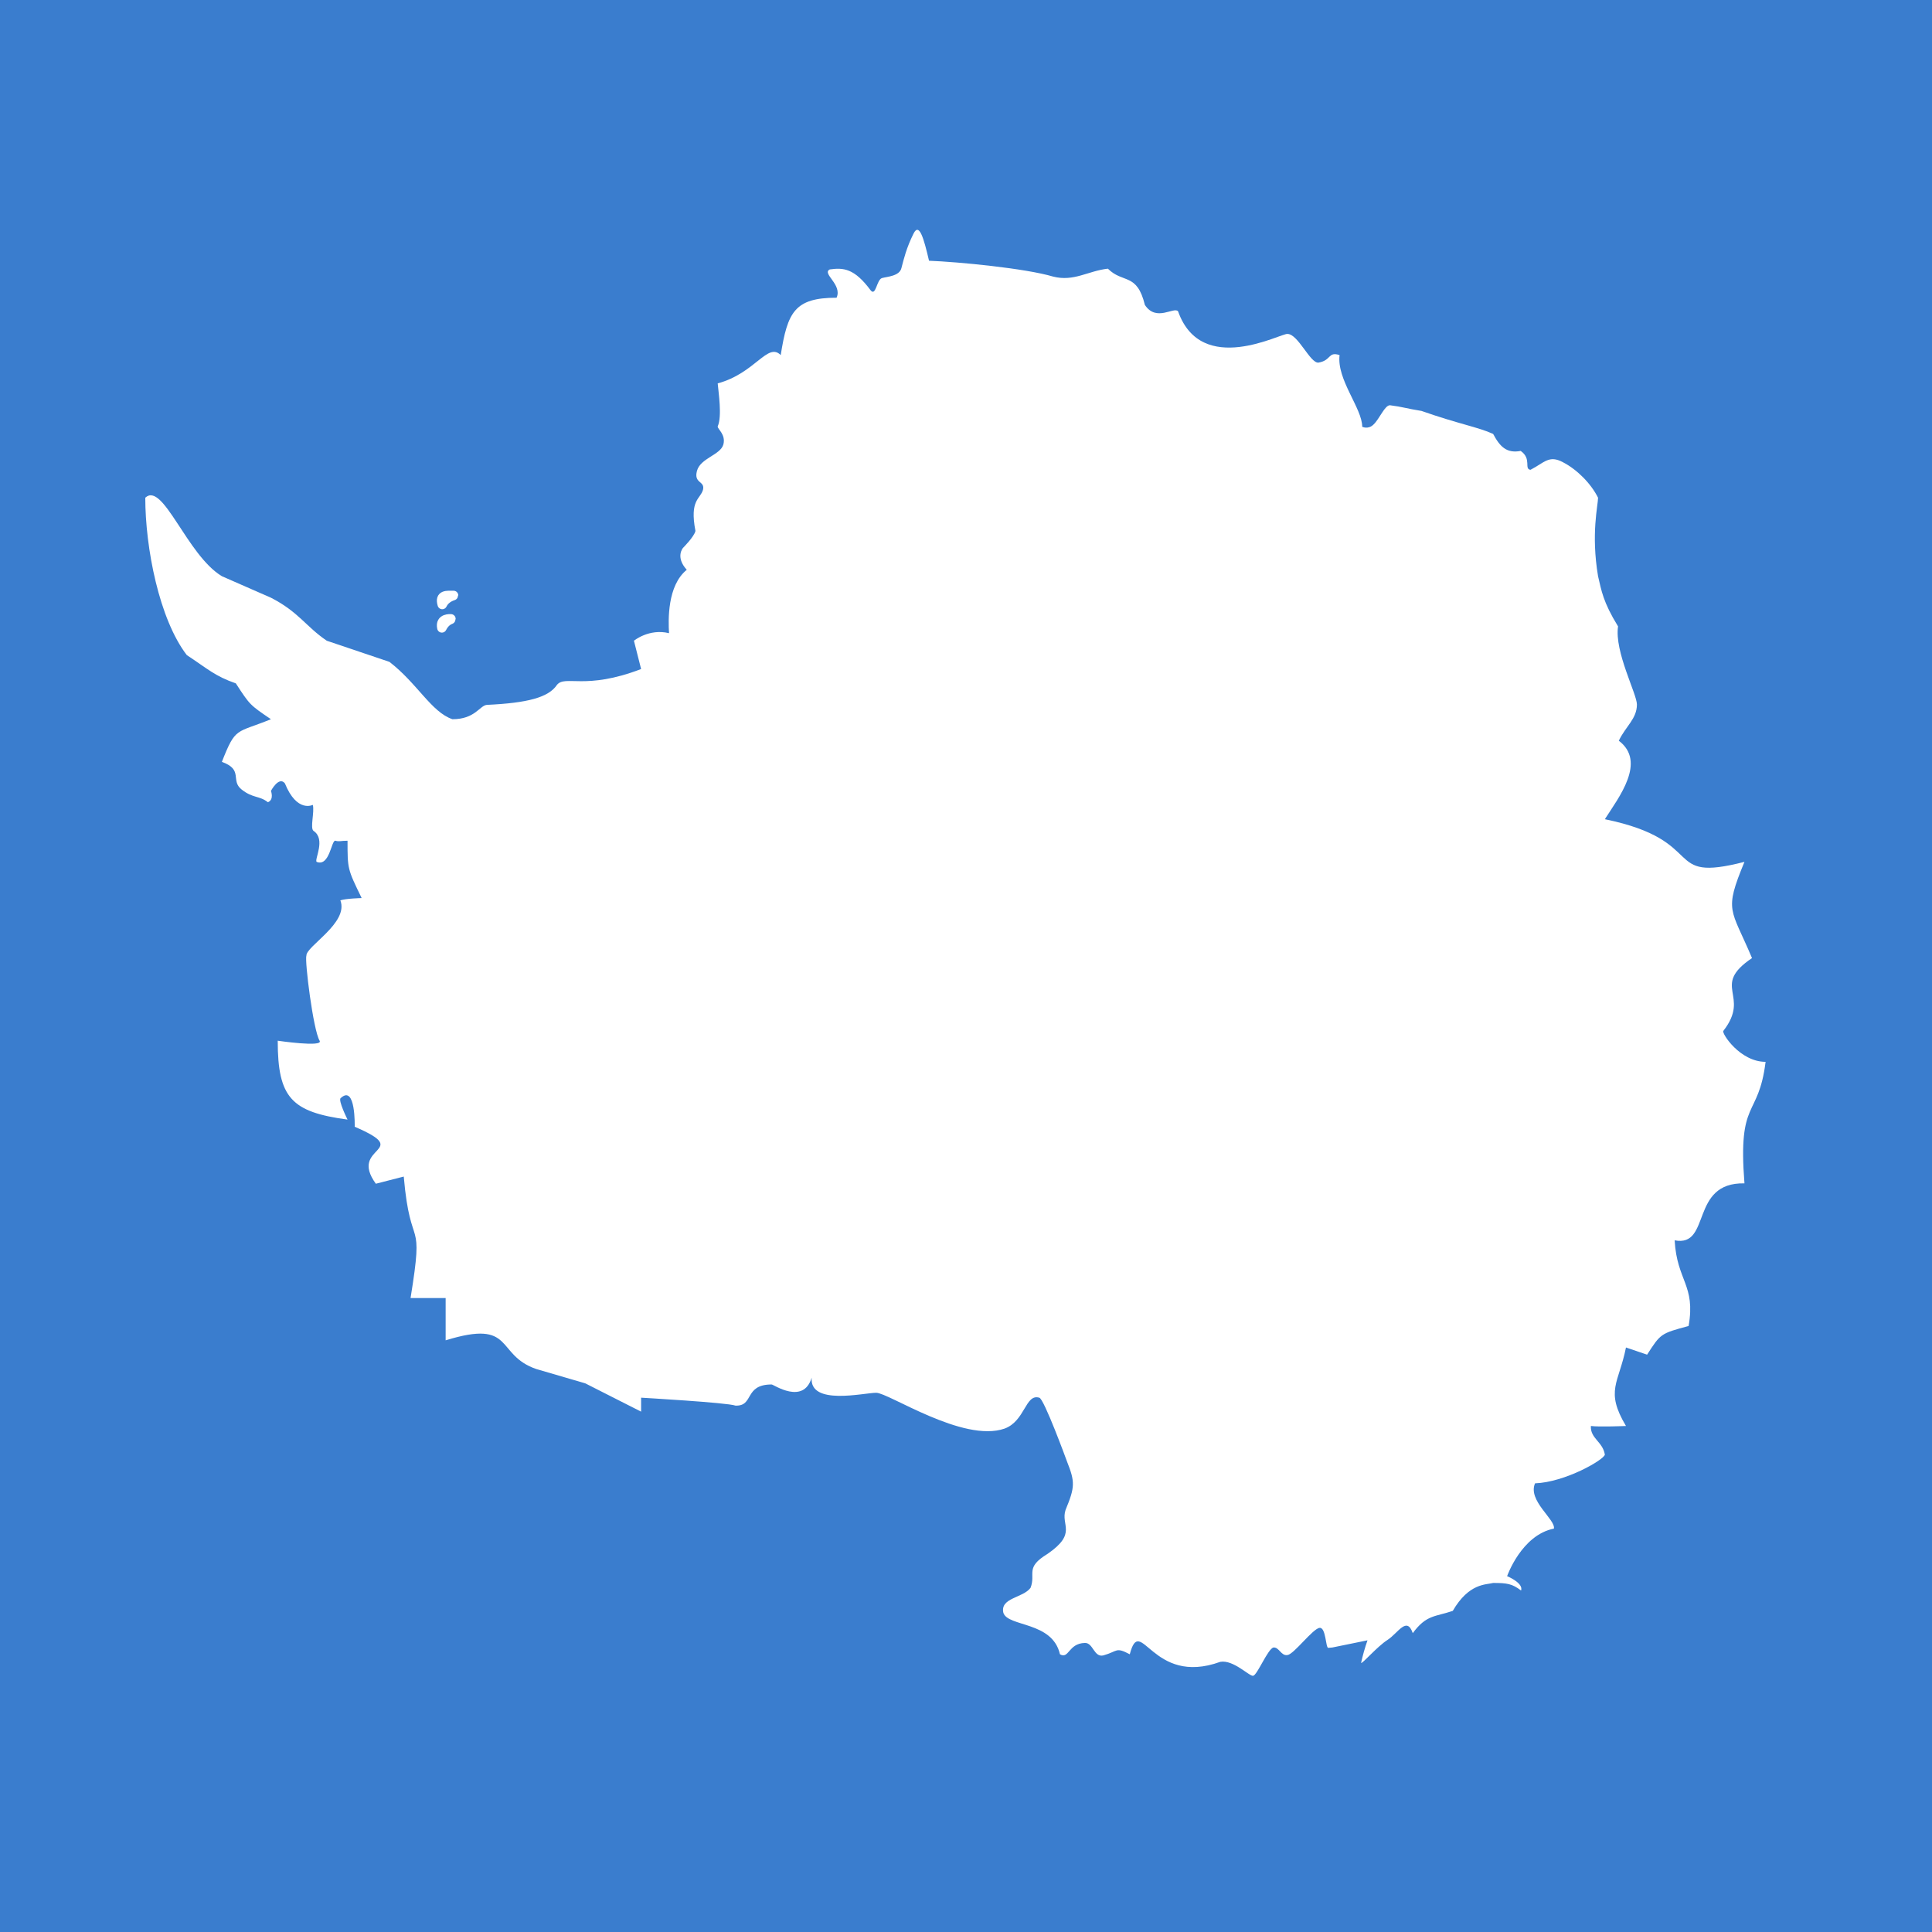
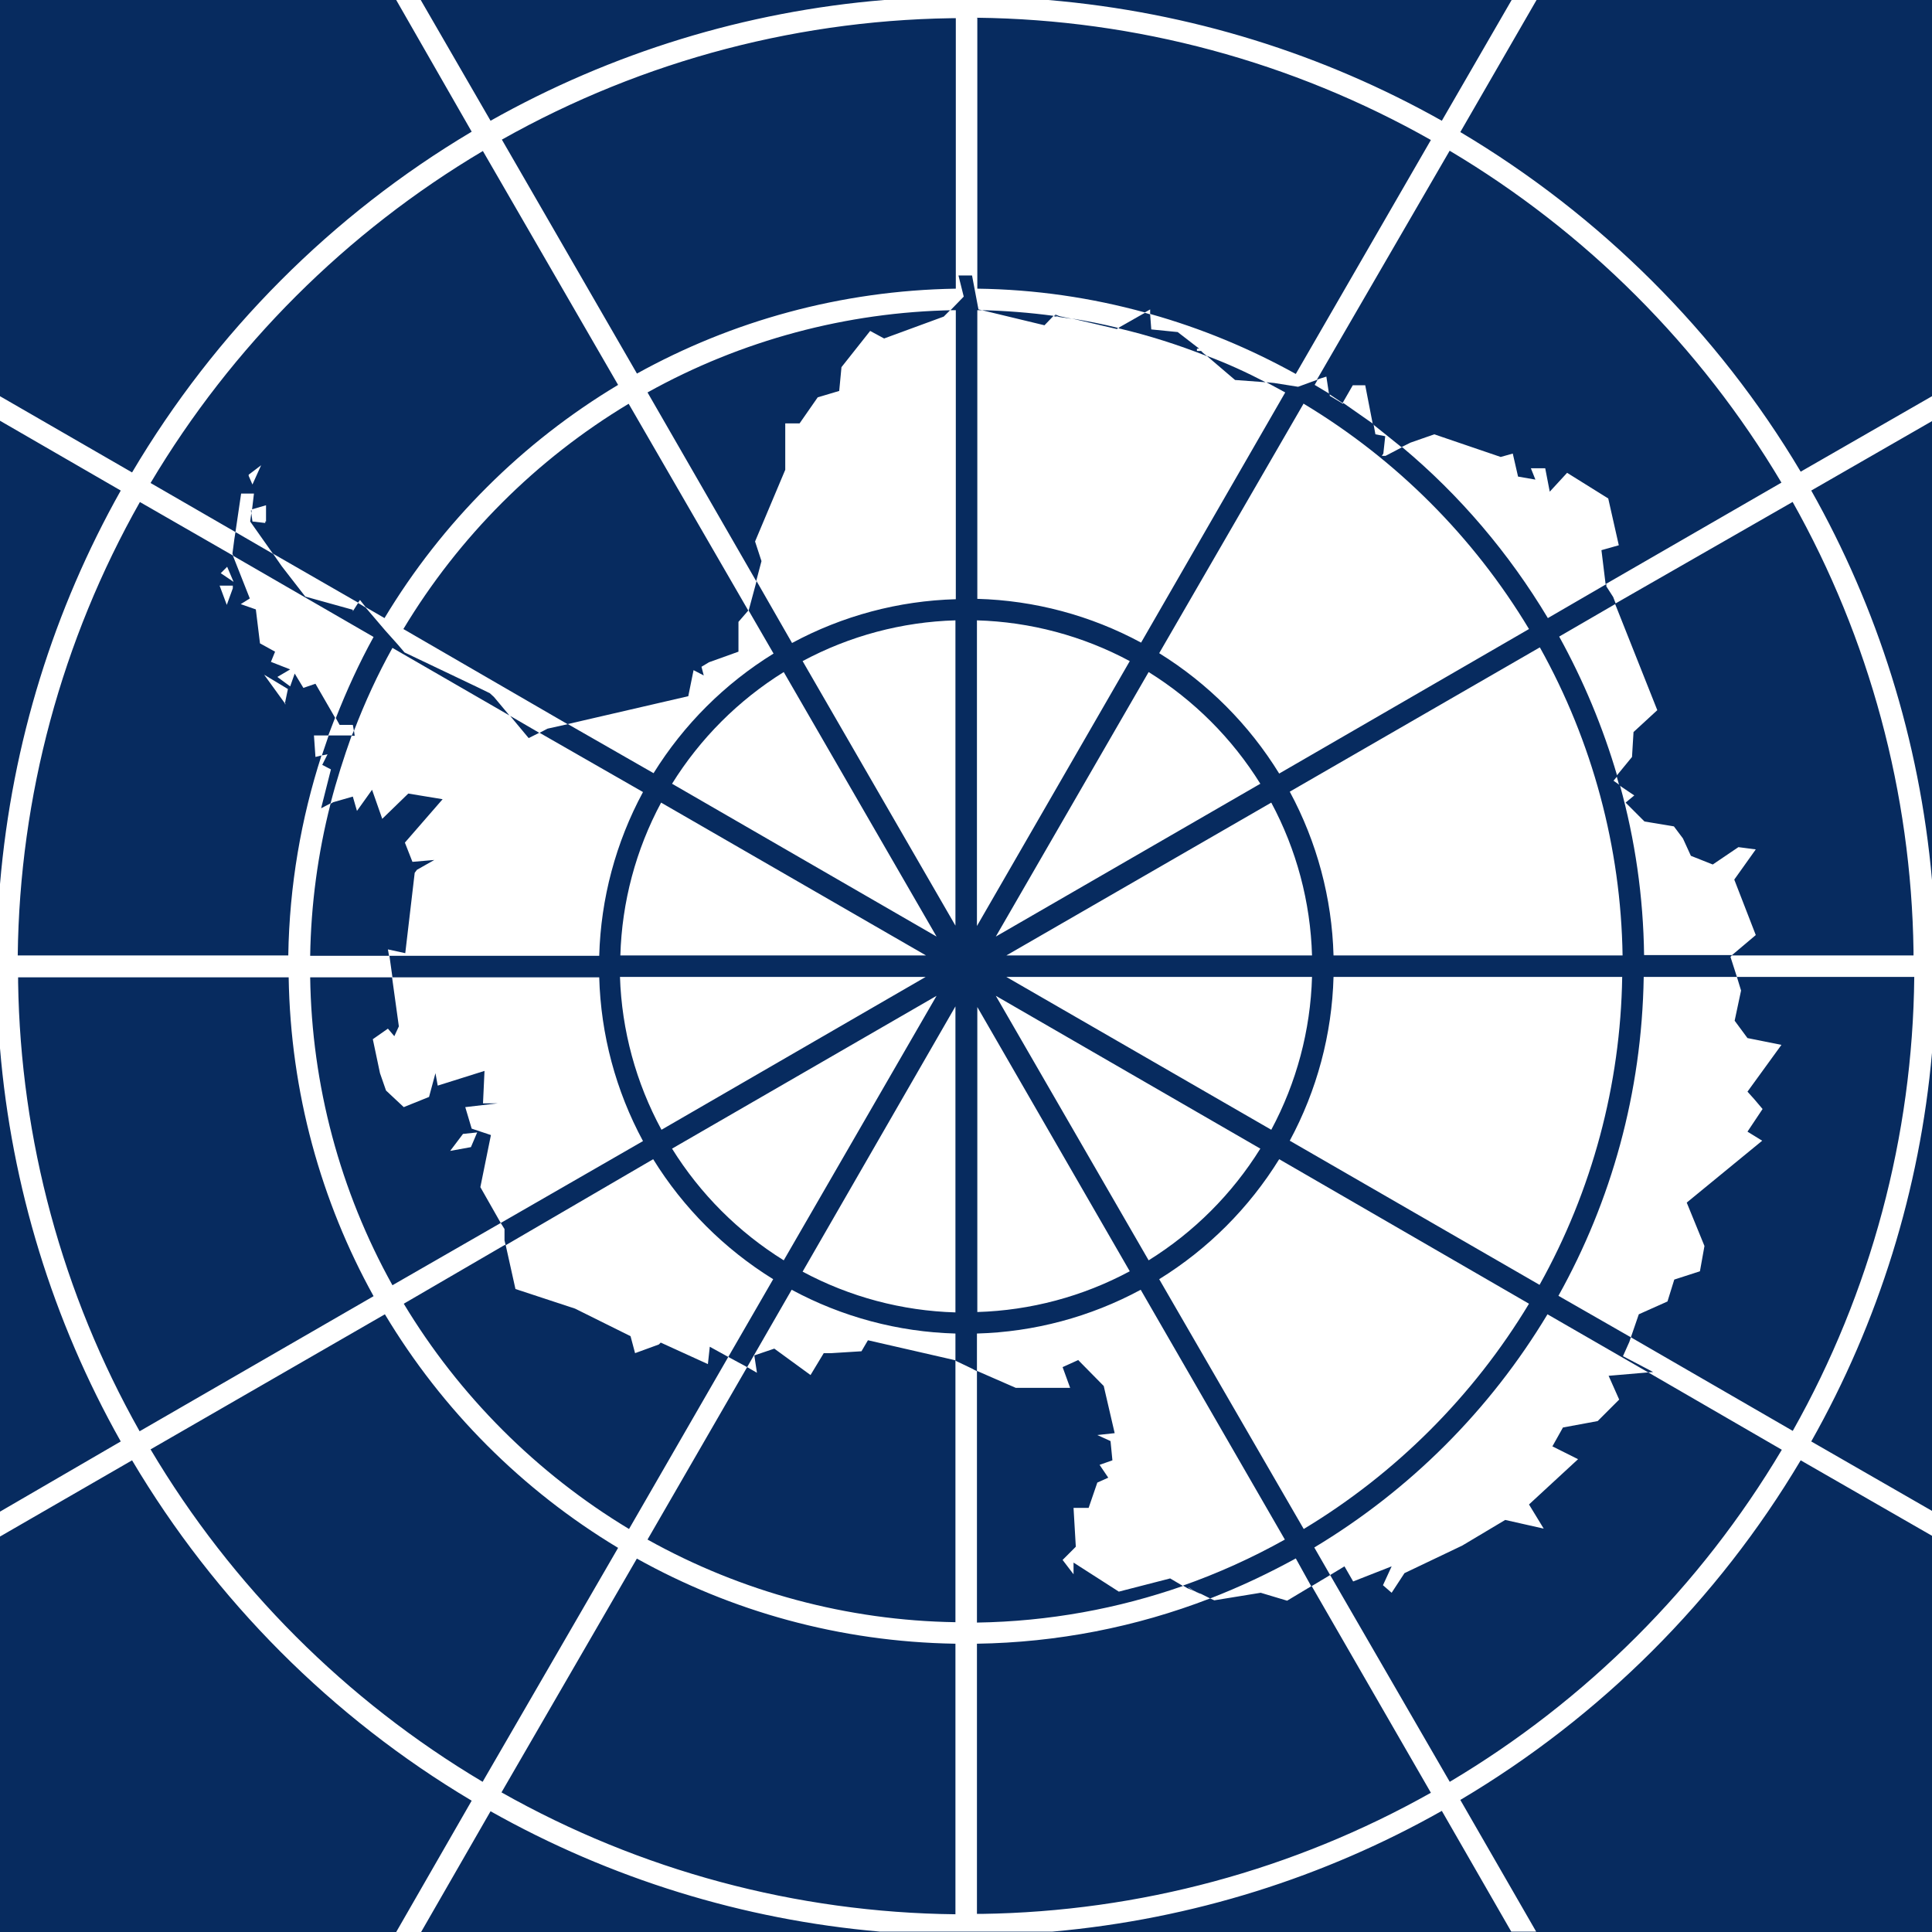
<svg xmlns="http://www.w3.org/2000/svg" id="flag-icon-css-aq" viewBox="0 0 512 512">
-   <defs>
-     <clipPath id="a">
-       <path fill-opacity=".7" d="M0 0h512v512H0z" />
-     </clipPath>
-   </defs>
-   <g clip-path="url(#a)">
-     <path fill="#3a7dce" fill-rule="evenodd" d="M0 0h512v512H0z" />
-     <path fill="#fff" d="M95.8 237.9c-3.7-7.6-3.7-7.6-3.7-15.1-1.8 0-2.2.3-3.2 0-1.1-.3-1.5 7-5 5.6-.6-.7 2.5-6-.8-8.2-1-.7.3-5-.2-6.9 0 0-4.2 2.2-7.4-5.7-1.6-2-3.7 2-3.7 2s.9 2.3-.8 3c-2.3-1.8-4-1-7-3.4s.6-5.2-5.2-7.3c3.7-9.4 3.7-7.5 13-11.3-5.6-3.8-5.6-3.8-9.3-9.5-5.5-1.9-7.4-3.8-13-7.5-7.3-9.5-11-28.4-11-41.7 4.7-4.4 11 15.2 20.3 20.8l13 5.7c7.4 3.8 9.2 7.6 14.8 11.4l16.6 5.6c7.4 5.7 11.1 13.3 16.7 15.2 6 0 7.2-3.6 9.1-3.8 10.9-.5 16.4-2 18.6-5.3 2.2-2.7 7.5 1.5 22.3-4.2l-1.9-7.5s4-3.3 9.3-2c-.2-3.4-.5-12.6 4.7-16.8-3.1-3.4-1-5.8-1-5.8s3-3 3.3-4.5c-1.6-8.3 1.3-8.4 2-10.9.6-2.4-2.5-1.6-1.6-5 .9-3.4 6.2-4.2 7-7 .7-2.7-1.6-4.1-1.5-4.8 1.2-2.7.2-9 0-11.4 10-2.7 13.2-11 16.7-7.5 1.8-11.4 3.7-15.2 14.8-15.2 1.6-3.5-4-6.4-1.8-7.5 3.6-.5 6.5-.3 10.8 5.5 1.4 1.8 1.6-2.7 3-3.2 1.4-.4 4.7-.5 5.2-2.7.6-2.3 1.3-5.3 3.2-9.1 1.5-3 2.7 1.2 4.1 7.2 7.8.3 25.5 2 32.9 4.2 5.5 1.4 9.2-1.5 14.5-2.1 4 4 7.7 1 9.8 9.6 3 4.6 7.7.4 8.8 1.7 6.2 17.5 27.4 5.7 29 6 2.8 0 6 7.8 8.2 7.6 3.5-.6 2.5-3 5.6-2-.8 6.5 6 14.1 6 19 0 0 1.6.8 3-.6 1.6-1.5 3-5.2 4.4-5.1 3.2.4 4.5.9 8.3 1.5 10 3.5 15.1 4.3 19 6.1 1.8 3.4 3.6 5.2 7.3 4.5 3 2.1.8 4.8 2.6 5 3.7-1.9 4.9-4 8.6-2 3.7 1.9 7.4 5.6 9.3 9.4 0 2-1.9 9.5 0 20.8.9 3.8 1.3 6.8 5.3 13.3-1 6.7 5 17.9 5 20.7 0 3.8-3 5.8-4.8 9.6 7.4 5.6 0 15-3.7 20.8 27.8 5.7 14.8 17 37 11.3-5.5 13.3-3.6 12.2 2 25.5-11.1 7.5-.2 9.8-7.6 19.3-.5.6 4.4 8.2 11.2 8.2-1.9 15.2-7.4 9.5-5.6 32.2-14.6-.3-8.7 17-18.5 15.1.6 10.8 5.6 11.8 3.7 22.7-7.4 2-7.4 2-11 7.6l-5.6-1.9c-1.9 9.5-5.6 11.4 0 20.8 0 0-7.2.3-9.3 0-.2 3.3 3.2 4.2 3.7 7.6-.3 1.4-10.5 7.3-18.5 7.6-2 4.6 5.5 9.6 5 12-8.6 1.7-12.4 12.6-12.4 12.6s4.4 1.8 3.7 3.8c-2.4-1.8-3.7-2-7.4-2-1.9.5-6.4 0-10.7 7.4-4.7 1.6-7 1-10.6 5.9-1.6-4.6-3.9 0-6.7 1.8-2.8 1.8-6.6 6.3-7 6.1a52 52 0 011.7-6l-9.3 1.9-1.1.1c-.7 0-.6-5.5-2.3-5.3-1.8.2-6.8 7-8.5 7.2-1.7.3-2.2-2.1-3.7-2-1.5.3-4.3 7.3-5.4 7.5-1 .2-5.2-4.3-8.7-3.7-18.2 6.6-21.1-13-24-2-3.8-2-3.1-.8-7 .3-2.5.6-2.7-3.4-4.9-3.3-4.4.1-4.2 4.4-6.6 3-2-8.8-13.8-7.2-15-11-.9-4 5.2-3.9 7.2-6.6 1.5-3.8-1.6-5.3 4.5-9 8-5.5 3.4-7.6 4.8-11.7 2.5-6 2.5-7.4.4-12.7 0 0-6.2-17-7.4-17-3.7-1.1-3.7 6.2-9.2 8.2-11 3.8-30.7-9.5-34-9.5-3.2 0-17.7 3.5-17.1-4-2.2 7.3-10.1 1.8-10.6 1.8-7.4 0-4.6 5.8-9.6 5.6-2.2-.8-25-2.1-25-2.1v3.7l-14.8-7.5-13-3.8c-11-3.8-5.5-13.3-24-7.6V344h-9.3c3.7-22.7 0-11.4-1.8-32.2l-7.4 1.9c-7.4-10.2 10.2-8.3-5.6-15.1 0 0 .3-11.3-3.7-7.6-.8.5 1.8 5.7 1.8 5.7-14.8-2-18.5-5.7-18.5-20.9 0 0 12.2 1.8 11.1 0-1.7-2.8-4-21.3-3.5-22.5-.2-2.5 11.3-8.7 9-14.7 1.5-.5 5.6-.6 5.6-.6" />
-     <path fill="none" stroke="#fff" stroke-linecap="round" stroke-linejoin="round" stroke-width="2.7" d="M595.5 313.5a3.8 3.8 0 00.1 3.6c1.1-1.6.2-2.4 0-3.6z" />
-     <path fill="none" stroke="#fff" stroke-linejoin="round" stroke-width="2.5" d="M119.5 164s-3-.3-2.4 2.4c1-2 2.4-2.2 2.4-2.3zm.7-6.2c-1.7 0-3.8-.3-3 2.4 1-2 3-2.3 3-2.4zM132 194s2.7-.1 2 2.6c-1-2.1-2-2.4-2-2.6z" />
-   </g>
+   <path fill="#072B5F" d="M0 0h512v512H0z" />
+   <path fill="#FFF" d="M277.8 0c37.7 3.2 73 14.4 104.3 32l18.5-32h6.6L387 35c37 22 68.2 53 90.2 90l34.8-20v6.6L480 130c17.5 31 28.7 66 32 103.2V279A255.3 255.3 0 01480 382l32 18.4v6.6l-34.8-20c-22 37-53.1 68-90.2 90l20.1 34.9h-6.6l-18.4-32c-31 17.5-66 28.7-103.2 32h-45.7A255.3 255.3 0 01130 480l-18.4 32H105l20-34.8c-37-22-68-53.1-90-90.2L0 407.2v-6.6L32 382A255.4 255.4 0 010 277.8v-43.5c3.2-37.7 14.4-73 32-104.3L0 111.5V105l35 20.2C57 88 88 56.9 125 34.9L105 0h6.5L130 32A255.4 255.4 0 01234.3 0h43.5zm-109 413l-35.9 62a250 250 0 00120.3 32.3v-71.7h-.1c-30.6-.5-59.3-8.6-84.4-22.6zm178.8 7.3l-6.5 3.9-7-2.1-12.3 2-1.1-.5a179 179 0 01-61.8 12v71.6h1.3a250 250 0 00119-32.1l-31.6-54.8zm89.2-56.6l-10.5.9 2.8 6.3-5.7 5.7-9.2 1.7-2.8 5 6.8 3.4-13 12 3.9 6.4-10.2-2.3-11.4 6.8-15.3 7.3-3.4 5.2-2.3-2 2.3-5-10.2 4-2.3-4-3.8 2.3 31.7 54.8a252.5 252.5 0 0088-88l-35.4-20.5zM102 348.3l-62.1 35.8a252.5 252.5 0 0088 88.1l35.9-62a180.5 180.5 0 01-61.8-61.9zm128 6.9l-1.7 2.9-8 .5h-2l-3.5 5.8-9.6-7-5.3 1.8.7 4.6-2.6-1.5-26.4 45.7a173 173 0 0081.6 21.9v-69.4l-.4-.1-22.7-5.2zm55.8 5.2l-4.2 1.9 2 5.5h-14.4l-10.3-4.5V430c19.1-.3 37.4-3.7 54.6-9.7l-3.4-2-13.6 3.5-12-7.7v3.1l-2.9-3.8 3.5-3.5-.6-10.3h4l2.3-6.7 2.9-1.3-2.3-3.4 3.4-1.2-.5-5.1-3.5-1.6 4.6-.5-2.9-12.5-6.7-6.8zm-152-30.5L107 345.5c14.7 24.4 35.3 45 59.7 59.7l26.3-45.6-4.9-2.7-.5 4.6-12.5-5.7-.5.5-6.3 2.3-1.2-4.5-14.7-7.3-15.8-5.2-2.6-11.7zm326.5-71l1.1 3.6-1.7 8 3.4 4.6 9 1.8-9 12.4 1.8 2 2.2 2.6-4 6 3.9 2.4-20 16.4 4.7 11.5-1.2 6.7-6.8 2.2-1.8 5.8-7.6 3.4-2.1 6.1 42.9 24.8a250 250 0 0032.2-120.3h-47zM4.8 259v1.3a250 250 0 0032.2 119l62-35.8c-13.9-25.1-22-53.9-22.5-84.5H4.8zm77.4 0a173 173 0 0021.8 81.6l28.7-16.5-5.4-9.5 2.8-13.8-5.1-1.7-1.7-5.7 8.6-1H128l.4-8.6-12.4 3.9-.6-3.3-1.7 6.3-6.7 2.7-4.7-4.4-1.6-4.6-1.9-9 4-2.8 1.7 2 1.2-2.6-1.8-13H82.2zm44.3 41l-1.7 4-5.5 1 3.4-4.5 3.8-.4zm-27.9-90.7l-4 5.6-1.1-3.8-5.2 1.5-.7.4a174 174 0 00-5.4 40.3h20.9l-.3-1.7 4.6 1 2.5-21.3.6-.8 4.6-2.6-5.8.5-2-5.1 10-11.5-9.1-1.5-6.9 6.7-2.7-7.7zM475.1 133L428 160l11.2 28.2-6.3 5.8-.4 6.6-4.1 5 .7 2.5 4 2.7-2.3 1.9 5 5 7.8 1.3 2.4 3.2 2.1 4.6 5.8 2.3 6.8-4.6 4.6.6-5.7 8 5.7 14.7-6.4 5.4h48.2v-1.3a250 250 0 00-32.1-119zm-438 0A250 250 0 004.7 253.2h71.7v-.1c.3-18.4 3.4-36.2 8.8-52.9l-1.6.4-.4-5.7h3.8l1.8-4.7-5.2-9-3.2 1.1-2.3-3.8-1.2 3.4-3.4-2.5 3.4-2-5.1-2 1.1-2.7-4-2.2-1.1-9-4-1.4 2.4-1.5-4.5-11.4L37 133zm98 56.6l5 6 2.8-1.4-7.9-4.6zm-41.9 5.4h.8l-.2-1.4-.6 1.4zm73.4-88a174.7 174.7 0 00-59.7 59.7l43.5 25.2 32-7.4 1.4-6.9 2.7 1.4-.6-2.3 2-1.2 7.8-2.8v-7.9l2.6-3-31.7-54.8zm-91 79.4l.1.2h-.2v-.2zm-5.6-7.6l6.3 3.8-.8 3.8-5.5-7.6zm58-138.8a252.5 252.5 0 00-88.1 88l22.5 13 1.5-10.2h3.4l-.5 4.2V135.2l-.3.1.1.7-.3 2.2 6 8.5 22.6 13 .5-.7 1.5 1.9 5 2.9a180.5 180.5 0 0161.9-61.8l-35.9-62.1zM61.7 155.2v.7l-1.6 4.4-1.9-5.1h3.5zM384.2 39.9L349 100.6l2.5-.8.7 4.6 3.6 2.4 2.7-4.7h3.3l2 10.3 7.6 6.1 2.4-1.2 6.3-2.2 17.6 6 3.2-.9 1.4 6.1 4.6.8-1.2-3h3.8l1.2 6.2 4.6-5 10.9 6.8 2.8 12.4-4.6 1.3 1.1 9 46.6-26.9a252.5 252.5 0 00-88-88zm-324 110.3l1.7 4-3.4-2.3 1.7-1.7zm191.6-68h1a173 173 0 00-81.2 21.8l28.8 50 1.4-5.3-1.7-5.2 8-19v-12.3h3.8l4.8-6.9 5.7-1.7.6-6.3 7.6-9.6 3.7 2 15.8-5.8 1.7-1.7zM70.5 133.8v4.4h-.2v.4l-3.4-.4-.3-2.2.1-.8V135l3.8-1.1zm-1.3-10.5l-2.3 5.1-1-2.3v-.3l3.3-2.5zm250.6-29l7.5 6.4 8.1.6c-5-2.6-10.2-5-15.6-7zM256 4.8A250 250 0 00133 37l35.8 62c25.1-13.9 53.9-22 84.5-22.5V4.8h2.8zm3 0v71.7c15.4.2 30.2 2.4 44.4 6.3l1.4-.8v1.2c13.6 3.8 26.5 9.2 38.6 15.9l35.8-62A250 250 0 00258.9 4.7zM284 84.4l12 2.8.3-.3c-4-1-8.1-1.8-12.3-2.5zm-23.8-2.2l16.6 4 2.4-2.5a175 175 0 00-19-1.5z" />
+   <path fill="#072B5F" d="M257.6 73l1.7 9 1 .2H259v76.5a97 97 0 0143.4 11.6l38.2-66.3-5-2.7 2.1.2 6.3 1 5.2-1.9-.8 1.4 4 2.4v.5l3.5 2.1.1-.2 8 5.6.5 2.7 2.6.5-.5 4.6-.4.6h1l4.4-2.3c15.3 12.8 28.3 28.1 38.6 45.3l15.5-9v.6l1.8 2.8.7 1.8-15 8.7c6.4 11.6 11.6 24 15.4 37l-1 1.2 1.7 1.2c4 14.4 6.2 29.5 6.4 45H459l-.4.5 1.7 5.3h-24.7v.1c-.5 30.6-8.6 59.3-22.6 84.4l19.2 11-.4 1.2-1.7 3.8 8 4.2-1.3.1-26.7-15.4a180.5 180.5 0 01-61.8 61.8l4.2 7.3-5 3-4.1-7.4c-7.3 4-14.9 7.6-22.7 10.6l-2.4-1.2-1.1-.4-2.1-1.3h-.2l2 1.1-2.2-.9-1.2-.7a173 173 0 0027-12.2l-38.2-66.2a97 97 0 01-43.4 11.6v10l-1.5-.8-4.2-2v-7.2a97 97 0 01-43.4-11.6L198 362.3l-5-2.7 11.9-20.6a98 98 0 01-31.8-31.8L134 330l-.3-1.3v-3l-1-1.6 37.7-21.7a97 97 0 01-11.6-43.4h-54.8l-.8-5.7h55.6a97 97 0 0111.6-43.4l-27.4-15.7 2.1-1.1 5.4-1.2 22.7 13a98 98 0 0131.8-31.7l-6.6-11.4 2.1-7.8 9.4 16.4a97 97 0 0143.4-11.6V82.2h-1.4l.2-.2 3.3-3.4L254 73h3.5zM339 307.2a98 98 0 01-31.8 31.8l38.3 66.2c24.4-14.7 45-35.3 59.7-59.7L339 307.2zm-80-40.5v81a91.2 91.2 0 0040.4-10.8l-40.5-70.2zm-5.8 0L212.7 337a91.2 91.2 0 0040.5 10.8v-81zm176.7-7.8h-76.5a97 97 0 01-11.6 43.4l66.2 38.2a173 173 0 0021.9-81.6zm-166 5l40.5 70.1a92.2 92.2 0 0029.6-29.6l-70.1-40.5zm-15.7 0l-70.1 40.5a92.2 92.2 0 0029.6 29.6l40.5-70.1zm18.5-5l70.2 40.5a91.2 91.2 0 0010.8-40.5h-81zm-21.4 0h-81a91.2 91.2 0 0011 40.5l70-40.5zm91.6-46.2l-70.2 40.5h81a91.2 91.2 0 00-10.8-40.5zm-161.7 0a91.2 91.2 0 00-10.8 40.5h81l-70.2-40.5zM408 171.6l-66.2 38.2a97 97 0 0111.6 43.4H430a173 173 0 00-21.9-81.6zm-200.3 6.5a92.2 92.2 0 00-29.6 29.6l70.1 40.5-40.5-70.1zm96.7 0l-40.5 70.1 70.1-40.5a92.2 92.2 0 00-29.6-29.6zm-51.2-13.7a91.2 91.2 0 00-40.5 10.8l40.5 70.1v-81zm5.7 0v81l40.5-70.2a91.2 91.2 0 00-40.5-10.8zM87.6 212.9l-2.5 1.3 2.6-10.3-2.3-1.2 1.4-2.8-1.5.3 1.8-5.3h6.1c-2.1 5.9-4 11.8-5.6 18zm257.9-106l-38.3 66.2A98 98 0 01339 205l66.2-38.3a174.7 174.7 0 00-59.7-59.7zM62.4 141l10 5.8 2.3 3.3 6.2 8 12.6 3.5v.4l1.4-2.2 2 1.2 5.2 6.1 3.4 3.8 1.7 2 19.1 9.1 3.5 1.7 1.1 1 4.1 4.9-31-17.9c-3.9 7-7.3 14.4-10.2 22l-.3-1.6H90l-1-1.8c2.9-7.4 6.2-14.6 10-21.5l-37.2-21.5-.2-.6.5-3.8.3-1.9zm242.4-57.7l.3 4 7 .7 5.7 4.4h-.6v.6h1.1l.6.6 1 .8c-7.6-3-15.4-5.5-23.5-7.4l.3-.3 6.7-3.8 1.4.4zm-25 .1l1 .4 3.3.7-3.4-.5-1.2-.4.7.4-.9-.2.4-.4zm-26.5-1h-.1zm2.7-.1h-2.7 2.7zM317 421.8l.3.2 1.1.6-1.4-.8z" />
</svg>
